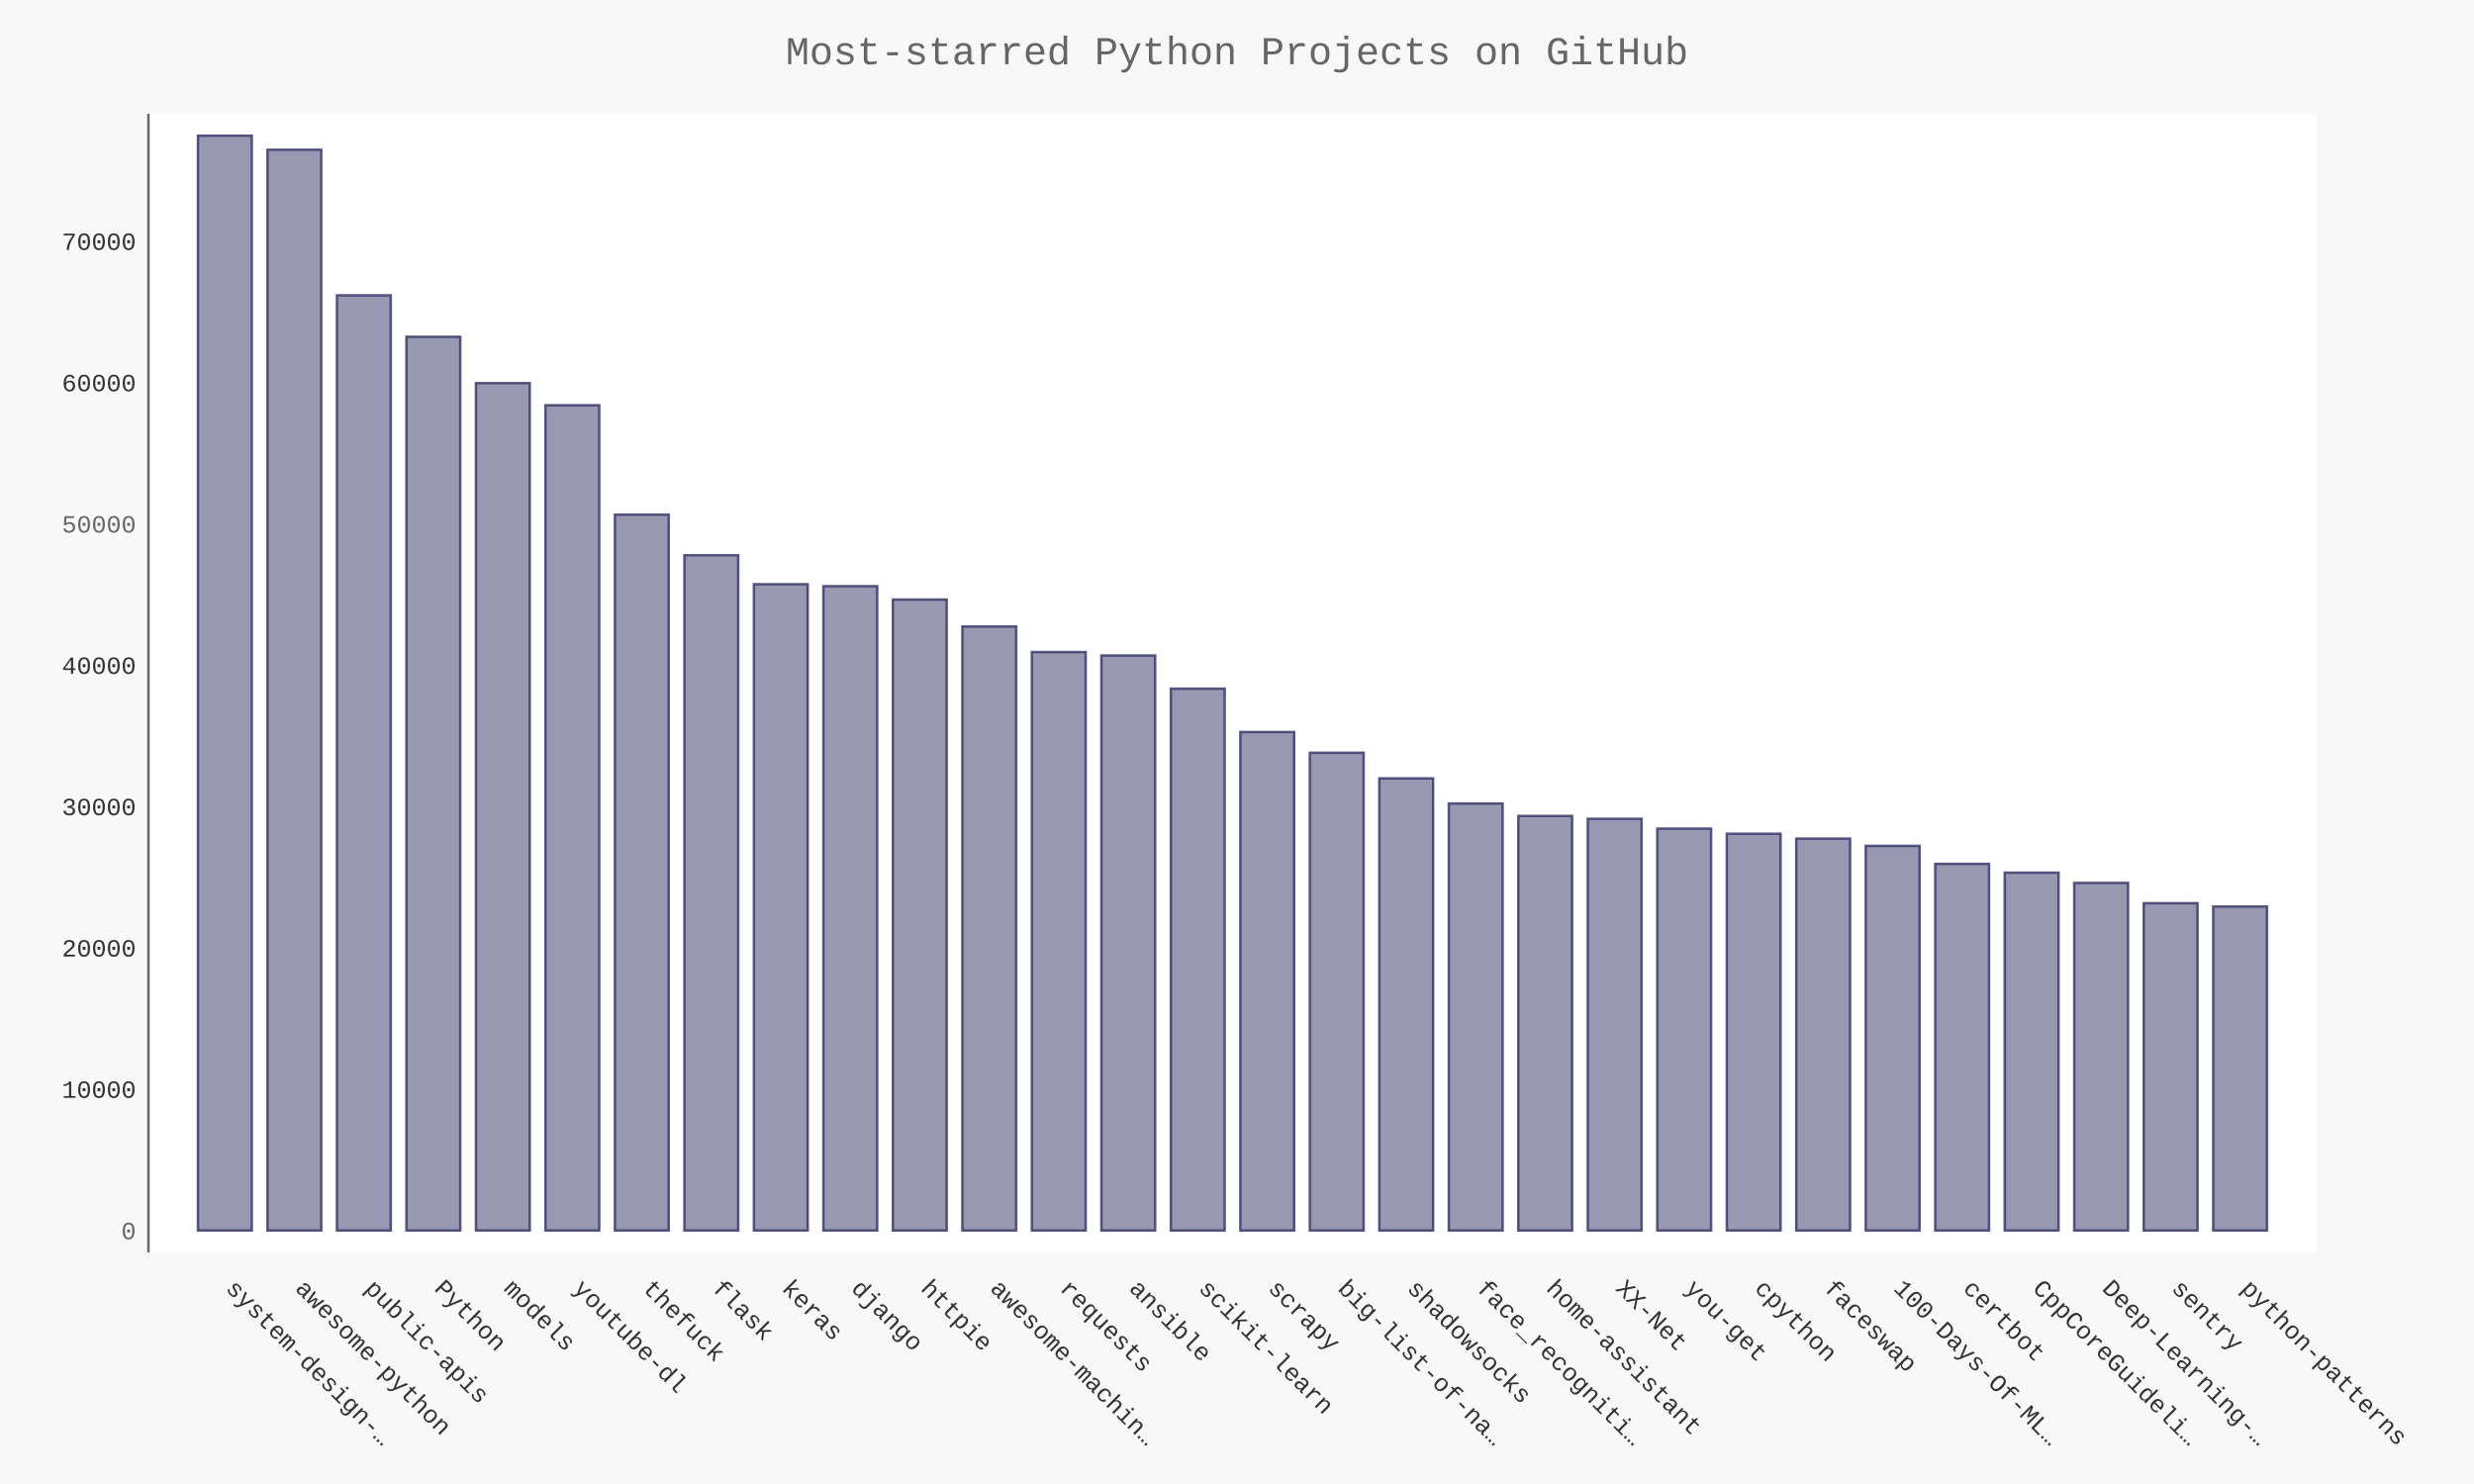
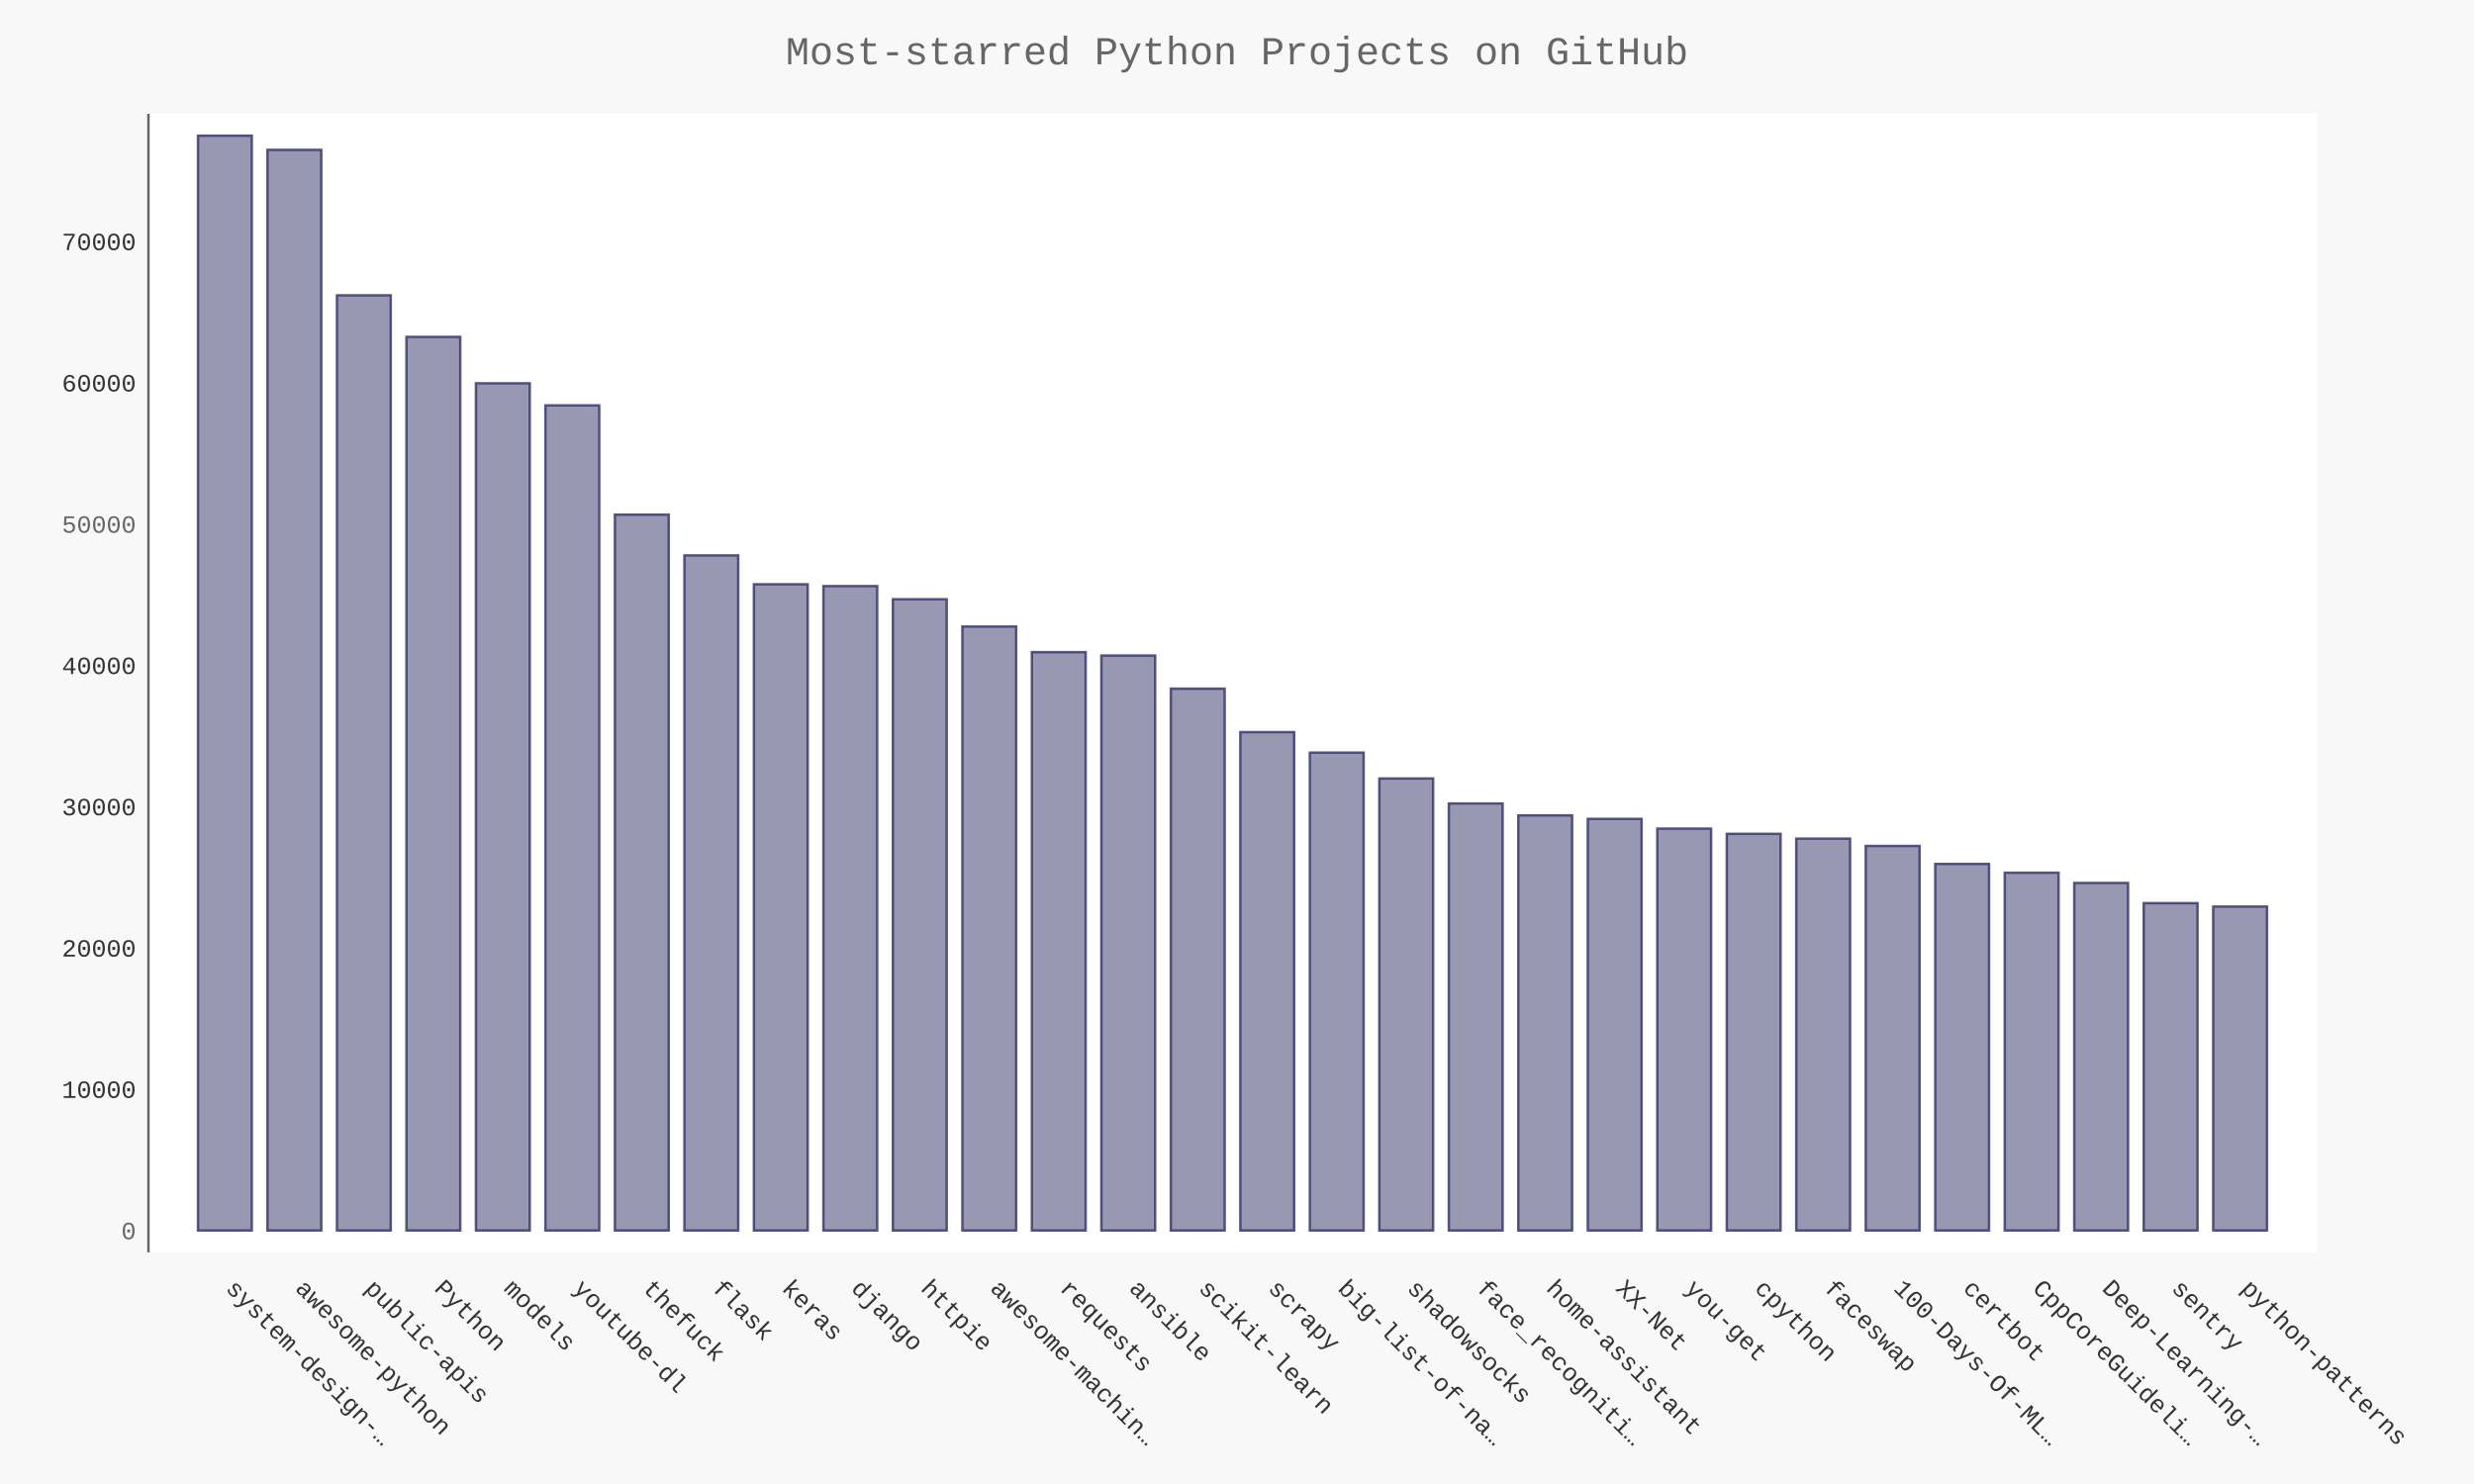
- <svg xmlns="http://www.w3.org/2000/svg" class="pygal-chart" id="chart-c53f7633-37c7-40cb-a01f-3a5f3f50c377" viewBox="0 0 1000 600">
+ <svg xmlns="http://www.w3.org/2000/svg" xmlns:xlink="http://www.w3.org/1999/xlink" class="pygal-chart" id="chart-963e5f42-e585-4c66-bba7-fd4d8d76c659" viewBox="0 0 1000 600">
  <defs>
-     <style type="text/css">#chart-c53f7633-37c7-40cb-a01f-3a5f3f50c377{-webkit-user-select:none;-webkit-font-smoothing:antialiased;font-family:Consolas,"Liberation Mono",Menlo,Courier,monospace}#chart-c53f7633-37c7-40cb-a01f-3a5f3f50c377 .title{font-family:Consolas,"Liberation Mono",Menlo,Courier,monospace;font-size:16px}#chart-c53f7633-37c7-40cb-a01f-3a5f3f50c377 .legends .legend text{font-family:Consolas,"Liberation Mono",Menlo,Courier,monospace;font-size:14px}#chart-c53f7633-37c7-40cb-a01f-3a5f3f50c377 .axis text{font-family:Consolas,"Liberation Mono",Menlo,Courier,monospace;font-size:10px}#chart-c53f7633-37c7-40cb-a01f-3a5f3f50c377 .axis text.major{font-family:Consolas,"Liberation Mono",Menlo,Courier,monospace;font-size:10px}#chart-c53f7633-37c7-40cb-a01f-3a5f3f50c377 .text-overlay text.value{font-family:Consolas,"Liberation Mono",Menlo,Courier,monospace;font-size:16px}#chart-c53f7633-37c7-40cb-a01f-3a5f3f50c377 .text-overlay text.label{font-family:Consolas,"Liberation Mono",Menlo,Courier,monospace;font-size:10px}#chart-c53f7633-37c7-40cb-a01f-3a5f3f50c377 .tooltip{font-family:Consolas,"Liberation Mono",Menlo,Courier,monospace;font-size:14px}#chart-c53f7633-37c7-40cb-a01f-3a5f3f50c377 text.no_data{font-family:Consolas,"Liberation Mono",Menlo,Courier,monospace;font-size:64px}
- #chart-c53f7633-37c7-40cb-a01f-3a5f3f50c377{background-color:#f8f8f8}#chart-c53f7633-37c7-40cb-a01f-3a5f3f50c377 path,#chart-c53f7633-37c7-40cb-a01f-3a5f3f50c377 line,#chart-c53f7633-37c7-40cb-a01f-3a5f3f50c377 rect,#chart-c53f7633-37c7-40cb-a01f-3a5f3f50c377 circle{-webkit-transition:250ms ease-in;-moz-transition:250ms ease-in;transition:250ms ease-in}#chart-c53f7633-37c7-40cb-a01f-3a5f3f50c377 .graph &gt; .background{fill:#f8f8f8}#chart-c53f7633-37c7-40cb-a01f-3a5f3f50c377 .plot &gt; .background{fill:#ffffff}#chart-c53f7633-37c7-40cb-a01f-3a5f3f50c377 .graph{fill:#333}#chart-c53f7633-37c7-40cb-a01f-3a5f3f50c377 text.no_data{fill:#666}#chart-c53f7633-37c7-40cb-a01f-3a5f3f50c377 .title{fill:#666}#chart-c53f7633-37c7-40cb-a01f-3a5f3f50c377 .legends .legend text{fill:#333}#chart-c53f7633-37c7-40cb-a01f-3a5f3f50c377 .legends .legend:hover text{fill:#666}#chart-c53f7633-37c7-40cb-a01f-3a5f3f50c377 .axis .line{stroke:#666}#chart-c53f7633-37c7-40cb-a01f-3a5f3f50c377 .axis .guide.line{stroke:rgba(0,0,0,0.5)}#chart-c53f7633-37c7-40cb-a01f-3a5f3f50c377 .axis .major.line{stroke:#333}#chart-c53f7633-37c7-40cb-a01f-3a5f3f50c377 .axis text.major{fill:#666}#chart-c53f7633-37c7-40cb-a01f-3a5f3f50c377 .axis.y .guides:hover .guide.line,#chart-c53f7633-37c7-40cb-a01f-3a5f3f50c377 .line-graph .axis.x .guides:hover .guide.line,#chart-c53f7633-37c7-40cb-a01f-3a5f3f50c377 .stackedline-graph .axis.x .guides:hover .guide.line,#chart-c53f7633-37c7-40cb-a01f-3a5f3f50c377 .xy-graph .axis.x .guides:hover .guide.line{stroke:#666}#chart-c53f7633-37c7-40cb-a01f-3a5f3f50c377 .axis .guides:hover text{fill:#666}#chart-c53f7633-37c7-40cb-a01f-3a5f3f50c377 .reactive{fill-opacity:.5;stroke-opacity:.8}#chart-c53f7633-37c7-40cb-a01f-3a5f3f50c377 .ci{stroke:#333}#chart-c53f7633-37c7-40cb-a01f-3a5f3f50c377 .reactive.active,#chart-c53f7633-37c7-40cb-a01f-3a5f3f50c377 .active .reactive{fill-opacity:.9;stroke-opacity:.9;stroke-width:4}#chart-c53f7633-37c7-40cb-a01f-3a5f3f50c377 .ci .reactive.active{stroke-width:1.5}#chart-c53f7633-37c7-40cb-a01f-3a5f3f50c377 .series text{fill:#666}#chart-c53f7633-37c7-40cb-a01f-3a5f3f50c377 .tooltip rect{fill:#ffffff;stroke:#666;-webkit-transition:opacity 250ms ease-in;-moz-transition:opacity 250ms ease-in;transition:opacity 250ms ease-in}#chart-c53f7633-37c7-40cb-a01f-3a5f3f50c377 .tooltip .label{fill:#333}#chart-c53f7633-37c7-40cb-a01f-3a5f3f50c377 .tooltip .label{fill:#333}#chart-c53f7633-37c7-40cb-a01f-3a5f3f50c377 .tooltip .legend{font-size:.8em;fill:rgba(0,0,0,0.5)}#chart-c53f7633-37c7-40cb-a01f-3a5f3f50c377 .tooltip .x_label{font-size:.6em;fill:#666}#chart-c53f7633-37c7-40cb-a01f-3a5f3f50c377 .tooltip .xlink{font-size:.5em;text-decoration:underline}#chart-c53f7633-37c7-40cb-a01f-3a5f3f50c377 .tooltip .value{font-size:1.5em}#chart-c53f7633-37c7-40cb-a01f-3a5f3f50c377 .bound{font-size:.5em}#chart-c53f7633-37c7-40cb-a01f-3a5f3f50c377 .max-value{font-size:.75em;fill:rgba(0,0,0,0.5)}#chart-c53f7633-37c7-40cb-a01f-3a5f3f50c377 .map-element{fill:#ffffff;stroke:rgba(0,0,0,0.5) !important}#chart-c53f7633-37c7-40cb-a01f-3a5f3f50c377 .map-element .reactive{fill-opacity:inherit;stroke-opacity:inherit}#chart-c53f7633-37c7-40cb-a01f-3a5f3f50c377 .color-0,#chart-c53f7633-37c7-40cb-a01f-3a5f3f50c377 .color-0 a:visited{stroke:#333366;fill:#333366}#chart-c53f7633-37c7-40cb-a01f-3a5f3f50c377 .text-overlay .color-0 text{fill:black}
- #chart-c53f7633-37c7-40cb-a01f-3a5f3f50c377 text.no_data{text-anchor:middle}#chart-c53f7633-37c7-40cb-a01f-3a5f3f50c377 .guide.line{fill:none}#chart-c53f7633-37c7-40cb-a01f-3a5f3f50c377 .centered{text-anchor:middle}#chart-c53f7633-37c7-40cb-a01f-3a5f3f50c377 .title{text-anchor:middle}#chart-c53f7633-37c7-40cb-a01f-3a5f3f50c377 .legends .legend text{fill-opacity:1}#chart-c53f7633-37c7-40cb-a01f-3a5f3f50c377 .axis.x text{text-anchor:middle}#chart-c53f7633-37c7-40cb-a01f-3a5f3f50c377 .axis.x:not(.web) text[transform]{text-anchor:start}#chart-c53f7633-37c7-40cb-a01f-3a5f3f50c377 .axis.x:not(.web) text[transform].backwards{text-anchor:end}#chart-c53f7633-37c7-40cb-a01f-3a5f3f50c377 .axis.y text{text-anchor:end}#chart-c53f7633-37c7-40cb-a01f-3a5f3f50c377 .axis.y text[transform].backwards{text-anchor:start}#chart-c53f7633-37c7-40cb-a01f-3a5f3f50c377 .axis.y2 text{text-anchor:start}#chart-c53f7633-37c7-40cb-a01f-3a5f3f50c377 .axis.y2 text[transform].backwards{text-anchor:end}#chart-c53f7633-37c7-40cb-a01f-3a5f3f50c377 .axis .guide.line{stroke-dasharray:4,4}#chart-c53f7633-37c7-40cb-a01f-3a5f3f50c377 .axis .major.guide.line{stroke-dasharray:6,6}#chart-c53f7633-37c7-40cb-a01f-3a5f3f50c377 .horizontal .axis.y .guide.line,#chart-c53f7633-37c7-40cb-a01f-3a5f3f50c377 .horizontal .axis.y2 .guide.line,#chart-c53f7633-37c7-40cb-a01f-3a5f3f50c377 .vertical .axis.x .guide.line{opacity:0}#chart-c53f7633-37c7-40cb-a01f-3a5f3f50c377 .horizontal .axis.always_show .guide.line,#chart-c53f7633-37c7-40cb-a01f-3a5f3f50c377 .vertical .axis.always_show .guide.line{opacity:1 !important}#chart-c53f7633-37c7-40cb-a01f-3a5f3f50c377 .axis.y .guides:hover .guide.line,#chart-c53f7633-37c7-40cb-a01f-3a5f3f50c377 .axis.y2 .guides:hover .guide.line,#chart-c53f7633-37c7-40cb-a01f-3a5f3f50c377 .axis.x .guides:hover .guide.line{opacity:1}#chart-c53f7633-37c7-40cb-a01f-3a5f3f50c377 .axis .guides:hover text{opacity:1}#chart-c53f7633-37c7-40cb-a01f-3a5f3f50c377 .nofill{fill:none}#chart-c53f7633-37c7-40cb-a01f-3a5f3f50c377 .subtle-fill{fill-opacity:.2}#chart-c53f7633-37c7-40cb-a01f-3a5f3f50c377 .dot{stroke-width:1px;fill-opacity:1}#chart-c53f7633-37c7-40cb-a01f-3a5f3f50c377 .dot.active{stroke-width:5px}#chart-c53f7633-37c7-40cb-a01f-3a5f3f50c377 .dot.negative{fill:transparent}#chart-c53f7633-37c7-40cb-a01f-3a5f3f50c377 text,#chart-c53f7633-37c7-40cb-a01f-3a5f3f50c377 tspan{stroke:none !important}#chart-c53f7633-37c7-40cb-a01f-3a5f3f50c377 .series text.active{opacity:1}#chart-c53f7633-37c7-40cb-a01f-3a5f3f50c377 .tooltip rect{fill-opacity:.95;stroke-width:.5}#chart-c53f7633-37c7-40cb-a01f-3a5f3f50c377 .tooltip text{fill-opacity:1}#chart-c53f7633-37c7-40cb-a01f-3a5f3f50c377 .showable{visibility:hidden}#chart-c53f7633-37c7-40cb-a01f-3a5f3f50c377 .showable.shown{visibility:visible}#chart-c53f7633-37c7-40cb-a01f-3a5f3f50c377 .gauge-background{fill:rgba(229,229,229,1);stroke:none}#chart-c53f7633-37c7-40cb-a01f-3a5f3f50c377 .bg-lines{stroke:#f8f8f8;stroke-width:2px}</style>
+     <style type="text/css">#chart-963e5f42-e585-4c66-bba7-fd4d8d76c659{-webkit-user-select:none;-webkit-font-smoothing:antialiased;font-family:Consolas,"Liberation Mono",Menlo,Courier,monospace}#chart-963e5f42-e585-4c66-bba7-fd4d8d76c659 .title{font-family:Consolas,"Liberation Mono",Menlo,Courier,monospace;font-size:16px}#chart-963e5f42-e585-4c66-bba7-fd4d8d76c659 .legends .legend text{font-family:Consolas,"Liberation Mono",Menlo,Courier,monospace;font-size:14px}#chart-963e5f42-e585-4c66-bba7-fd4d8d76c659 .axis text{font-family:Consolas,"Liberation Mono",Menlo,Courier,monospace;font-size:10px}#chart-963e5f42-e585-4c66-bba7-fd4d8d76c659 .axis text.major{font-family:Consolas,"Liberation Mono",Menlo,Courier,monospace;font-size:10px}#chart-963e5f42-e585-4c66-bba7-fd4d8d76c659 .text-overlay text.value{font-family:Consolas,"Liberation Mono",Menlo,Courier,monospace;font-size:16px}#chart-963e5f42-e585-4c66-bba7-fd4d8d76c659 .text-overlay text.label{font-family:Consolas,"Liberation Mono",Menlo,Courier,monospace;font-size:10px}#chart-963e5f42-e585-4c66-bba7-fd4d8d76c659 .tooltip{font-family:Consolas,"Liberation Mono",Menlo,Courier,monospace;font-size:14px}#chart-963e5f42-e585-4c66-bba7-fd4d8d76c659 text.no_data{font-family:Consolas,"Liberation Mono",Menlo,Courier,monospace;font-size:64px}
+ #chart-963e5f42-e585-4c66-bba7-fd4d8d76c659{background-color:#f8f8f8}#chart-963e5f42-e585-4c66-bba7-fd4d8d76c659 path,#chart-963e5f42-e585-4c66-bba7-fd4d8d76c659 line,#chart-963e5f42-e585-4c66-bba7-fd4d8d76c659 rect,#chart-963e5f42-e585-4c66-bba7-fd4d8d76c659 circle{-webkit-transition:250ms ease-in;-moz-transition:250ms ease-in;transition:250ms ease-in}#chart-963e5f42-e585-4c66-bba7-fd4d8d76c659 .graph &gt; .background{fill:#f8f8f8}#chart-963e5f42-e585-4c66-bba7-fd4d8d76c659 .plot &gt; .background{fill:#ffffff}#chart-963e5f42-e585-4c66-bba7-fd4d8d76c659 .graph{fill:#333}#chart-963e5f42-e585-4c66-bba7-fd4d8d76c659 text.no_data{fill:#666}#chart-963e5f42-e585-4c66-bba7-fd4d8d76c659 .title{fill:#666}#chart-963e5f42-e585-4c66-bba7-fd4d8d76c659 .legends .legend text{fill:#333}#chart-963e5f42-e585-4c66-bba7-fd4d8d76c659 .legends .legend:hover text{fill:#666}#chart-963e5f42-e585-4c66-bba7-fd4d8d76c659 .axis .line{stroke:#666}#chart-963e5f42-e585-4c66-bba7-fd4d8d76c659 .axis .guide.line{stroke:rgba(0,0,0,0.5)}#chart-963e5f42-e585-4c66-bba7-fd4d8d76c659 .axis .major.line{stroke:#333}#chart-963e5f42-e585-4c66-bba7-fd4d8d76c659 .axis text.major{fill:#666}#chart-963e5f42-e585-4c66-bba7-fd4d8d76c659 .axis.y .guides:hover .guide.line,#chart-963e5f42-e585-4c66-bba7-fd4d8d76c659 .line-graph .axis.x .guides:hover .guide.line,#chart-963e5f42-e585-4c66-bba7-fd4d8d76c659 .stackedline-graph .axis.x .guides:hover .guide.line,#chart-963e5f42-e585-4c66-bba7-fd4d8d76c659 .xy-graph .axis.x .guides:hover .guide.line{stroke:#666}#chart-963e5f42-e585-4c66-bba7-fd4d8d76c659 .axis .guides:hover text{fill:#666}#chart-963e5f42-e585-4c66-bba7-fd4d8d76c659 .reactive{fill-opacity:.5;stroke-opacity:.8}#chart-963e5f42-e585-4c66-bba7-fd4d8d76c659 .ci{stroke:#333}#chart-963e5f42-e585-4c66-bba7-fd4d8d76c659 .reactive.active,#chart-963e5f42-e585-4c66-bba7-fd4d8d76c659 .active .reactive{fill-opacity:.9;stroke-opacity:.9;stroke-width:4}#chart-963e5f42-e585-4c66-bba7-fd4d8d76c659 .ci .reactive.active{stroke-width:1.5}#chart-963e5f42-e585-4c66-bba7-fd4d8d76c659 .series text{fill:#666}#chart-963e5f42-e585-4c66-bba7-fd4d8d76c659 .tooltip rect{fill:#ffffff;stroke:#666;-webkit-transition:opacity 250ms ease-in;-moz-transition:opacity 250ms ease-in;transition:opacity 250ms ease-in}#chart-963e5f42-e585-4c66-bba7-fd4d8d76c659 .tooltip .label{fill:#333}#chart-963e5f42-e585-4c66-bba7-fd4d8d76c659 .tooltip .label{fill:#333}#chart-963e5f42-e585-4c66-bba7-fd4d8d76c659 .tooltip .legend{font-size:.8em;fill:rgba(0,0,0,0.5)}#chart-963e5f42-e585-4c66-bba7-fd4d8d76c659 .tooltip .x_label{font-size:.6em;fill:#666}#chart-963e5f42-e585-4c66-bba7-fd4d8d76c659 .tooltip .xlink{font-size:.5em;text-decoration:underline}#chart-963e5f42-e585-4c66-bba7-fd4d8d76c659 .tooltip .value{font-size:1.5em}#chart-963e5f42-e585-4c66-bba7-fd4d8d76c659 .bound{font-size:.5em}#chart-963e5f42-e585-4c66-bba7-fd4d8d76c659 .max-value{font-size:.75em;fill:rgba(0,0,0,0.5)}#chart-963e5f42-e585-4c66-bba7-fd4d8d76c659 .map-element{fill:#ffffff;stroke:rgba(0,0,0,0.5) !important}#chart-963e5f42-e585-4c66-bba7-fd4d8d76c659 .map-element .reactive{fill-opacity:inherit;stroke-opacity:inherit}#chart-963e5f42-e585-4c66-bba7-fd4d8d76c659 .color-0,#chart-963e5f42-e585-4c66-bba7-fd4d8d76c659 .color-0 a:visited{stroke:#333366;fill:#333366}#chart-963e5f42-e585-4c66-bba7-fd4d8d76c659 .text-overlay .color-0 text{fill:black}
+ #chart-963e5f42-e585-4c66-bba7-fd4d8d76c659 text.no_data{text-anchor:middle}#chart-963e5f42-e585-4c66-bba7-fd4d8d76c659 .guide.line{fill:none}#chart-963e5f42-e585-4c66-bba7-fd4d8d76c659 .centered{text-anchor:middle}#chart-963e5f42-e585-4c66-bba7-fd4d8d76c659 .title{text-anchor:middle}#chart-963e5f42-e585-4c66-bba7-fd4d8d76c659 .legends .legend text{fill-opacity:1}#chart-963e5f42-e585-4c66-bba7-fd4d8d76c659 .axis.x text{text-anchor:middle}#chart-963e5f42-e585-4c66-bba7-fd4d8d76c659 .axis.x:not(.web) text[transform]{text-anchor:start}#chart-963e5f42-e585-4c66-bba7-fd4d8d76c659 .axis.x:not(.web) text[transform].backwards{text-anchor:end}#chart-963e5f42-e585-4c66-bba7-fd4d8d76c659 .axis.y text{text-anchor:end}#chart-963e5f42-e585-4c66-bba7-fd4d8d76c659 .axis.y text[transform].backwards{text-anchor:start}#chart-963e5f42-e585-4c66-bba7-fd4d8d76c659 .axis.y2 text{text-anchor:start}#chart-963e5f42-e585-4c66-bba7-fd4d8d76c659 .axis.y2 text[transform].backwards{text-anchor:end}#chart-963e5f42-e585-4c66-bba7-fd4d8d76c659 .axis .guide.line{stroke-dasharray:4,4}#chart-963e5f42-e585-4c66-bba7-fd4d8d76c659 .axis .major.guide.line{stroke-dasharray:6,6}#chart-963e5f42-e585-4c66-bba7-fd4d8d76c659 .horizontal .axis.y .guide.line,#chart-963e5f42-e585-4c66-bba7-fd4d8d76c659 .horizontal .axis.y2 .guide.line,#chart-963e5f42-e585-4c66-bba7-fd4d8d76c659 .vertical .axis.x .guide.line{opacity:0}#chart-963e5f42-e585-4c66-bba7-fd4d8d76c659 .horizontal .axis.always_show .guide.line,#chart-963e5f42-e585-4c66-bba7-fd4d8d76c659 .vertical .axis.always_show .guide.line{opacity:1 !important}#chart-963e5f42-e585-4c66-bba7-fd4d8d76c659 .axis.y .guides:hover .guide.line,#chart-963e5f42-e585-4c66-bba7-fd4d8d76c659 .axis.y2 .guides:hover .guide.line,#chart-963e5f42-e585-4c66-bba7-fd4d8d76c659 .axis.x .guides:hover .guide.line{opacity:1}#chart-963e5f42-e585-4c66-bba7-fd4d8d76c659 .axis .guides:hover text{opacity:1}#chart-963e5f42-e585-4c66-bba7-fd4d8d76c659 .nofill{fill:none}#chart-963e5f42-e585-4c66-bba7-fd4d8d76c659 .subtle-fill{fill-opacity:.2}#chart-963e5f42-e585-4c66-bba7-fd4d8d76c659 .dot{stroke-width:1px;fill-opacity:1}#chart-963e5f42-e585-4c66-bba7-fd4d8d76c659 .dot.active{stroke-width:5px}#chart-963e5f42-e585-4c66-bba7-fd4d8d76c659 .dot.negative{fill:transparent}#chart-963e5f42-e585-4c66-bba7-fd4d8d76c659 text,#chart-963e5f42-e585-4c66-bba7-fd4d8d76c659 tspan{stroke:none !important}#chart-963e5f42-e585-4c66-bba7-fd4d8d76c659 .series text.active{opacity:1}#chart-963e5f42-e585-4c66-bba7-fd4d8d76c659 .tooltip rect{fill-opacity:.95;stroke-width:.5}#chart-963e5f42-e585-4c66-bba7-fd4d8d76c659 .tooltip text{fill-opacity:1}#chart-963e5f42-e585-4c66-bba7-fd4d8d76c659 .showable{visibility:hidden}#chart-963e5f42-e585-4c66-bba7-fd4d8d76c659 .showable.shown{visibility:visible}#chart-963e5f42-e585-4c66-bba7-fd4d8d76c659 .gauge-background{fill:rgba(229,229,229,1);stroke:none}#chart-963e5f42-e585-4c66-bba7-fd4d8d76c659 .bg-lines{stroke:#f8f8f8;stroke-width:2px}</style>
  </defs>
  <g class="graph bar-graph vertical">
    <rect class="background" height="600" width="1000" x="0" y="0" />
    <g class="plot" transform="translate(60, 46)">
      <rect class="background" height="460.36" width="876.36" x="0" y="0" />
      <g class="axis y">
        <g class="guides">
          <text class="major" x="-5" y="455.007">0</text>
        </g>
        <g class="guides">
-           <text class="" x="-5" y="397.869">10000</text>
-         </g>
-         <g class="guides">
-           <text class="" x="-5" y="340.731">20000</text>
-         </g>
-         <g class="guides">
-           <text class="" x="-5" y="283.593">30000</text>
-         </g>
-         <g class="guides">
-           <text class="" x="-5" y="226.455">40000</text>
-         </g>
-         <g class="guides">
-           <text class="major" x="-5" y="169.317">50000</text>
-         </g>
-         <g class="guides">
-           <text class="" x="-5" y="112.179">60000</text>
-         </g>
-         <g class="guides">
-           <text class="" x="-5" y="55.041">70000</text>
+           <text class="" x="-5" y="397.882">10000</text>
+         </g>
+         <g class="guides">
+           <text class="" x="-5" y="340.756">20000</text>
+         </g>
+         <g class="guides">
+           <text class="" x="-5" y="283.631">30000</text>
+         </g>
+         <g class="guides">
+           <text class="" x="-5" y="226.505">40000</text>
+         </g>
+         <g class="guides">
+           <text class="major" x="-5" y="169.38">50000</text>
+         </g>
+         <g class="guides">
+           <text class="" x="-5" y="112.254">60000</text>
+         </g>
+         <g class="guides">
+           <text class="" x="-5" y="55.129">70000</text>
        </g>
      </g>
      <g class="axis x">
        <path class="line" d="M0 0 v460.36" />
        <g class="guides">
          <path class="guide line" d="M30.897 0 v460.36" />
          <text class="" transform="rotate(45 30.89732 475.3604)" x="30.897" y="475.36">system-design-…</text>
        </g>
        <g class="guides">
          <path class="guide line" d="M58.986 0 v460.36" />
          <text class="" transform="rotate(45 58.9858 475.3604)" x="58.986" y="475.36">awesome-python</text>
        </g>
        <g class="guides">
          <path class="guide line" d="M87.074 0 v460.36" />
          <text class="" transform="rotate(45 87.07427 475.3604)" x="87.074" y="475.36">public-apis</text>
        </g>
        <g class="guides">
          <path class="guide line" d="M115.163 0 v460.36" />
          <text class="" transform="rotate(45 115.1627 475.3604)" x="115.163" y="475.36">Python</text>
        </g>
        <g class="guides">
          <path class="guide line" d="M143.251 0 v460.36" />
          <text class="" transform="rotate(45 143.2512 475.3604)" x="143.251" y="475.36">models</text>
        </g>
        <g class="guides">
          <path class="guide line" d="M171.34 0 v460.36" />
          <text class="" transform="rotate(45 171.3397 475.3604)" x="171.34" y="475.36">youtube-dl</text>
        </g>
        <g class="guides">
          <path class="guide line" d="M199.428 0 v460.36" />
          <text class="" transform="rotate(45 199.4282 475.3604)" x="199.428" y="475.36">thefuck</text>
        </g>
        <g class="guides">
          <path class="guide line" d="M227.517 0 v460.36" />
          <text class="" transform="rotate(45 227.5166 475.3604)" x="227.517" y="475.36">flask</text>
        </g>
        <g class="guides">
          <path class="guide line" d="M255.605 0 v460.36" />
          <text class="" transform="rotate(45 255.6051 475.3604)" x="255.605" y="475.36">keras</text>
        </g>
        <g class="guides">
          <path class="guide line" d="M283.694 0 v460.36" />
          <text class="" transform="rotate(45 283.6936 475.3604)" x="283.694" y="475.36">django</text>
        </g>
        <g class="guides">
          <path class="guide line" d="M311.782 0 v460.36" />
          <text class="" transform="rotate(45 311.7821 475.3604)" x="311.782" y="475.36">httpie</text>
        </g>
        <g class="guides">
          <path class="guide line" d="M339.871 0 v460.36" />
          <text class="" transform="rotate(45 339.8705 475.3604)" x="339.871" y="475.36">awesome-machin…</text>
        </g>
        <g class="guides">
          <path class="guide line" d="M367.959 0 v460.36" />
          <text class="" transform="rotate(45 367.959 475.3604)" x="367.959" y="475.36">requests</text>
        </g>
        <g class="guides">
          <path class="guide line" d="M396.047 0 v460.36" />
          <text class="" transform="rotate(45 396.0475 475.3604)" x="396.047" y="475.36">ansible</text>
        </g>
        <g class="guides">
          <path class="guide line" d="M424.136 0 v460.36" />
          <text class="" transform="rotate(45 424.136 475.3604)" x="424.136" y="475.36">scikit-learn</text>
        </g>
        <g class="guides">
          <path class="guide line" d="M452.224 0 v460.36" />
          <text class="" transform="rotate(45 452.2244 475.3604)" x="452.224" y="475.36">scrapy</text>
        </g>
        <g class="guides">
          <path class="guide line" d="M480.313 0 v460.36" />
          <text class="" transform="rotate(45 480.3129 475.3604)" x="480.313" y="475.36">big-list-of-na…</text>
        </g>
        <g class="guides">
          <path class="guide line" d="M508.401 0 v460.36" />
          <text class="" transform="rotate(45 508.4014 475.3604)" x="508.401" y="475.36">shadowsocks</text>
        </g>
        <g class="guides">
          <path class="guide line" d="M536.49 0 v460.36" />
          <text class="" transform="rotate(45 536.4899 475.3604)" x="536.49" y="475.36">face_recogniti…</text>
        </g>
        <g class="guides">
          <path class="guide line" d="M564.578 0 v460.36" />
          <text class="" transform="rotate(45 564.5783 475.3604)" x="564.578" y="475.36">home-assistant</text>
        </g>
        <g class="guides">
          <path class="guide line" d="M592.667 0 v460.36" />
          <text class="" transform="rotate(45 592.6668 475.3604)" x="592.667" y="475.36">XX-Net</text>
        </g>
        <g class="guides">
          <path class="guide line" d="M620.755 0 v460.36" />
          <text class="" transform="rotate(45 620.7553 475.3604)" x="620.755" y="475.36">you-get</text>
        </g>
        <g class="guides">
          <path class="guide line" d="M648.844 0 v460.36" />
          <text class="" transform="rotate(45 648.8438 475.3604)" x="648.844" y="475.36">cpython</text>
        </g>
        <g class="guides">
          <path class="guide line" d="M676.932 0 v460.36" />
          <text class="" transform="rotate(45 676.9322 475.3604)" x="676.932" y="475.36">faceswap</text>
        </g>
        <g class="guides">
          <path class="guide line" d="M705.021 0 v460.36" />
          <text class="" transform="rotate(45 705.0207 475.3604)" x="705.021" y="475.36">100-Days-Of-ML…</text>
        </g>
        <g class="guides">
          <path class="guide line" d="M733.109 0 v460.36" />
          <text class="" transform="rotate(45 733.1092 475.3604)" x="733.109" y="475.36">certbot</text>
        </g>
        <g class="guides">
          <path class="guide line" d="M761.198 0 v460.36" />
          <text class="" transform="rotate(45 761.1976 475.3604)" x="761.198" y="475.36">CppCoreGuideli…</text>
        </g>
        <g class="guides">
          <path class="guide line" d="M789.286 0 v460.36" />
          <text class="" transform="rotate(45 789.2861 475.3604)" x="789.286" y="475.36">Deep-Learning-…</text>
        </g>
        <g class="guides">
          <path class="guide line" d="M817.375 0 v460.36" />
          <text class="" transform="rotate(45 817.3746 475.3604)" x="817.375" y="475.36">sentry</text>
        </g>
        <g class="guides">
          <path class="guide line" d="M845.463 0 v460.36" />
          <text class="" transform="rotate(45 845.4631 475.3604)" x="845.463" y="475.36">python-patterns</text>
        </g>
      </g>
      <g class="series serie-0 color-0">
        <g class="bars">
          <g class="bar">
-             <rect class="rect reactive tooltip-trigger" height="442.654" rx="0" ry="0" width="21.752" x="20.021" y="8.853" />
-           </g>
-           <g class="bar">
-             <rect class="rect reactive tooltip-trigger" height="436.963" rx="0" ry="0" width="21.752" x="48.11" y="14.544" />
-           </g>
-           <g class="bar">
-             <rect class="rect reactive tooltip-trigger" height="378.1" rx="0" ry="0" width="21.752" x="76.198" y="73.408" />
-           </g>
-           <g class="bar">
-             <rect class="rect reactive tooltip-trigger" height="361.341" rx="0" ry="0" width="21.752" x="104.287" y="90.166" />
-           </g>
-           <g class="bar">
-             <rect class="rect reactive tooltip-trigger" height="342.6" rx="0" ry="0" width="21.752" x="132.375" y="108.908" />
-           </g>
-           <g class="bar">
-             <rect class="rect reactive tooltip-trigger" height="333.663" rx="0" ry="0" width="21.752" x="160.464" y="117.844" />
-           </g>
-           <g class="bar">
-             <rect class="rect reactive tooltip-trigger" height="289.421" rx="0" ry="0" width="21.752" x="188.552" y="162.086" />
-           </g>
-           <g class="bar">
-             <rect class="rect reactive tooltip-trigger" height="273.023" rx="0" ry="0" width="21.752" x="216.641" y="178.485" />
-           </g>
-           <g class="bar">
-             <rect class="rect reactive tooltip-trigger" height="261.304" rx="0" ry="0" width="21.752" x="244.729" y="190.204" />
-           </g>
-           <g class="bar">
-             <rect class="rect reactive tooltip-trigger" height="260.51" rx="0" ry="0" width="21.752" x="272.818" y="190.998" />
-           </g>
-           <g class="bar">
-             <rect class="rect reactive tooltip-trigger" height="255.099" rx="0" ry="0" width="21.752" x="300.906" y="196.409" />
-           </g>
-           <g class="bar">
-             <rect class="rect reactive tooltip-trigger" height="244.208" rx="0" ry="0" width="21.752" x="328.995" y="207.299" />
-           </g>
-           <g class="bar">
-             <rect class="rect reactive tooltip-trigger" height="233.877" rx="0" ry="0" width="21.752" x="357.083" y="217.63" />
-           </g>
-           <g class="bar">
-             <rect class="rect reactive tooltip-trigger" height="232.478" rx="0" ry="0" width="21.752" x="385.172" y="219.03" />
-           </g>
-           <g class="bar">
-             <rect class="rect reactive tooltip-trigger" height="219.073" rx="0" ry="0" width="21.752" x="413.26" y="232.434" />
-           </g>
-           <g class="bar">
-             <rect class="rect reactive tooltip-trigger" height="201.549" rx="0" ry="0" width="21.752" x="441.349" y="249.959" />
-           </g>
-           <g class="bar">
-             <rect class="rect reactive tooltip-trigger" height="193.172" rx="0" ry="0" width="21.752" x="469.437" y="258.335" />
-           </g>
-           <g class="bar">
-             <rect class="rect reactive tooltip-trigger" height="182.796" rx="0" ry="0" width="21.752" x="497.526" y="268.711" />
-           </g>
-           <g class="bar">
-             <rect class="rect reactive tooltip-trigger" height="172.648" rx="0" ry="0" width="21.752" x="525.614" y="278.859" />
-           </g>
-           <g class="bar">
-             <rect class="rect reactive tooltip-trigger" height="167.62" rx="0" ry="0" width="21.752" x="553.702" y="283.887" />
-           </g>
-           <g class="bar">
-             <rect class="rect reactive tooltip-trigger" height="166.46" rx="0" ry="0" width="21.752" x="581.791" y="285.047" />
-           </g>
-           <g class="bar">
-             <rect class="rect reactive tooltip-trigger" height="162.495" rx="0" ry="0" width="21.752" x="609.879" y="289.012" />
-           </g>
-           <g class="bar">
-             <rect class="rect reactive tooltip-trigger" height="160.427" rx="0" ry="0" width="21.752" x="637.968" y="291.081" />
-           </g>
-           <g class="bar">
-             <rect class="rect reactive tooltip-trigger" height="158.461" rx="0" ry="0" width="21.752" x="666.056" y="293.046" />
-           </g>
-           <g class="bar">
-             <rect class="rect reactive tooltip-trigger" height="155.518" rx="0" ry="0" width="21.752" x="694.145" y="295.989" />
-           </g>
-           <g class="bar">
-             <rect class="rect reactive tooltip-trigger" height="148.239" rx="0" ry="0" width="21.752" x="722.233" y="303.268" />
-           </g>
-           <g class="bar">
-             <rect class="rect reactive tooltip-trigger" height="144.685" rx="0" ry="0" width="21.752" x="750.322" y="306.822" />
-           </g>
-           <g class="bar">
-             <rect class="rect reactive tooltip-trigger" height="140.542" rx="0" ry="0" width="21.752" x="778.41" y="310.965" />
-           </g>
-           <g class="bar">
-             <rect class="rect reactive tooltip-trigger" height="132.343" rx="0" ry="0" width="21.752" x="806.499" y="319.164" />
-           </g>
-           <g class="bar">
-             <rect class="rect reactive tooltip-trigger" height="130.989" rx="0" ry="0" width="21.752" x="834.587" y="320.518" />
+             <a target="_blank" xlink:href="https://github.com/donnemartin/system-design-primer">
+               <rect class="rect reactive tooltip-trigger" height="442.654" rx="0" ry="0" width="21.752" x="20.021" y="8.853" />
+             </a>
+           </g>
+           <g class="bar">
+             <a target="_blank" xlink:href="https://github.com/vinta/awesome-python">
+               <rect class="rect reactive tooltip-trigger" height="436.925" rx="0" ry="0" width="21.752" x="48.11" y="14.583" />
+             </a>
+           </g>
+           <g class="bar">
+             <a target="_blank" xlink:href="https://github.com/public-apis/public-apis">
+               <rect class="rect reactive tooltip-trigger" height="378.108" rx="0" ry="0" width="21.752" x="76.198" y="73.399" />
+             </a>
+           </g>
+           <g class="bar">
+             <a target="_blank" xlink:href="https://github.com/TheAlgorithms/Python">
+               <rect class="rect reactive tooltip-trigger" height="361.302" rx="0" ry="0" width="21.752" x="104.287" y="90.206" />
+             </a>
+           </g>
+           <g class="bar">
+             <a target="_blank" xlink:href="https://github.com/tensorflow/models">
+               <rect class="rect reactive tooltip-trigger" height="342.536" rx="0" ry="0" width="21.752" x="132.375" y="108.971" />
+             </a>
+           </g>
+           <g class="bar">
+             <a target="_blank" xlink:href="https://github.com/ytdl-org/youtube-dl">
+               <rect class="rect reactive tooltip-trigger" height="333.613" rx="0" ry="0" width="21.752" x="160.464" y="117.894" />
+             </a>
+           </g>
+           <g class="bar">
+             <a target="_blank" xlink:href="https://github.com/nvbn/thefuck">
+               <rect class="rect reactive tooltip-trigger" height="289.438" rx="0" ry="0" width="21.752" x="188.552" y="162.069" />
+             </a>
+           </g>
+           <g class="bar">
+             <a target="_blank" xlink:href="https://github.com/pallets/flask">
+               <rect class="rect reactive tooltip-trigger" height="272.951" rx="0" ry="0" width="21.752" x="216.641" y="178.556" />
+             </a>
+           </g>
+           <g class="bar">
+             <a target="_blank" xlink:href="https://github.com/keras-team/keras">
+               <rect class="rect reactive tooltip-trigger" height="261.275" rx="0" ry="0" width="21.752" x="244.729" y="190.232" />
+             </a>
+           </g>
+           <g class="bar">
+             <a target="_blank" xlink:href="https://github.com/django/django">
+               <rect class="rect reactive tooltip-trigger" height="260.538" rx="0" ry="0" width="21.752" x="272.818" y="190.969" />
+             </a>
+           </g>
+           <g class="bar">
+             <a target="_blank" xlink:href="https://github.com/jakubroztocil/httpie">
+               <rect class="rect reactive tooltip-trigger" height="255.225" rx="0" ry="0" width="21.752" x="300.906" y="196.282" />
+             </a>
+           </g>
+           <g class="bar">
+             <a target="_blank" xlink:href="https://github.com/josephmisiti/awesome-machine-learning">
+               <rect class="rect reactive tooltip-trigger" height="244.189" rx="0" ry="0" width="21.752" x="328.995" y="207.319" />
+             </a>
+           </g>
+           <g class="bar">
+             <a target="_blank" xlink:href="https://github.com/psf/requests">
+               <rect class="rect reactive tooltip-trigger" height="233.843" rx="0" ry="0" width="21.752" x="357.083" y="217.664" />
+             </a>
+           </g>
+           <g class="bar">
+             <a target="_blank" xlink:href="https://github.com/ansible/ansible">
+               <rect class="rect reactive tooltip-trigger" height="232.461" rx="0" ry="0" width="21.752" x="385.172" y="219.046" />
+             </a>
+           </g>
+           <g class="bar">
+             <a target="_blank" xlink:href="https://github.com/scikit-learn/scikit-learn">
+               <rect class="rect reactive tooltip-trigger" height="219.071" rx="0" ry="0" width="21.752" x="413.26" y="232.437" />
+             </a>
+           </g>
+           <g class="bar">
+             <a target="_blank" xlink:href="https://github.com/scrapy/scrapy">
+               <rect class="rect reactive tooltip-trigger" height="201.51" rx="0" ry="0" width="21.752" x="441.349" y="249.997" />
+             </a>
+           </g>
+           <g class="bar">
+             <a target="_blank" xlink:href="https://github.com/minimaxir/big-list-of-naughty-strings">
+               <rect class="rect reactive tooltip-trigger" height="193.216" rx="0" ry="0" width="21.752" x="469.437" y="258.292" />
+             </a>
+           </g>
+           <g class="bar">
+             <a target="_blank" xlink:href="https://github.com/shadowsocks/shadowsocks">
+               <rect class="rect reactive tooltip-trigger" height="182.762" rx="0" ry="0" width="21.752" x="497.526" y="268.746" />
+             </a>
+           </g>
+           <g class="bar">
+             <a target="_blank" xlink:href="https://github.com/ageitgey/face_recognition">
+               <rect class="rect reactive tooltip-trigger" height="172.65" rx="0" ry="0" width="21.752" x="525.614" y="278.857" />
+             </a>
+           </g>
+           <g class="bar">
+             <a target="_blank" xlink:href="https://github.com/home-assistant/home-assistant">
+               <rect class="rect reactive tooltip-trigger" height="167.846" rx="0" ry="0" width="21.752" x="553.702" y="283.661" />
+             </a>
+           </g>
+           <g class="bar">
+             <a target="_blank" xlink:href="https://github.com/XX-net/XX-Net">
+               <rect class="rect reactive tooltip-trigger" height="166.429" rx="0" ry="0" width="21.752" x="581.791" y="285.078" />
+             </a>
+           </g>
+           <g class="bar">
+             <a target="_blank" xlink:href="https://github.com/soimort/you-get">
+               <rect class="rect reactive tooltip-trigger" height="162.488" rx="0" ry="0" width="21.752" x="609.879" y="289.019" />
+             </a>
+           </g>
+           <g class="bar">
+             <a target="_blank" xlink:href="https://github.com/python/cpython">
+               <rect class="rect reactive tooltip-trigger" height="160.391" rx="0" ry="0" width="21.752" x="637.968" y="291.116" />
+             </a>
+           </g>
+           <g class="bar">
+             <a target="_blank" xlink:href="https://github.com/deepfakes/faceswap">
+               <rect class="rect reactive tooltip-trigger" height="158.449" rx="0" ry="0" width="21.752" x="666.056" y="293.058" />
+             </a>
+           </g>
+           <g class="bar">
+             <a target="_blank" xlink:href="https://github.com/Avik-Jain/100-Days-Of-ML-Code">
+               <rect class="rect reactive tooltip-trigger" height="155.49" rx="0" ry="0" width="21.752" x="694.145" y="296.017" />
+             </a>
+           </g>
+           <g class="bar">
+             <a target="_blank" xlink:href="https://github.com/certbot/certbot">
+               <rect class="rect reactive tooltip-trigger" height="148.206" rx="0" ry="0" width="21.752" x="722.233" y="303.301" />
+             </a>
+           </g>
+           <g class="bar">
+             <a target="_blank" xlink:href="https://github.com/isocpp/CppCoreGuidelines">
+               <rect class="rect reactive tooltip-trigger" height="144.665" rx="0" ry="0" width="21.752" x="750.322" y="306.843" />
+             </a>
+           </g>
+           <g class="bar">
+             <a target="_blank" xlink:href="https://github.com/floodsung/Deep-Learning-Papers-Reading-Roadmap">
+               <rect class="rect reactive tooltip-trigger" height="140.517" rx="0" ry="0" width="21.752" x="778.41" y="310.99" />
+             </a>
+           </g>
+           <g class="bar">
+             <a target="_blank" xlink:href="https://github.com/getsentry/sentry">
+               <rect class="rect reactive tooltip-trigger" height="132.366" rx="0" ry="0" width="21.752" x="806.499" y="319.142" />
+             </a>
+           </g>
+           <g class="bar">
+             <a target="_blank" xlink:href="https://github.com/faif/python-patterns">
+               <rect class="rect reactive tooltip-trigger" height="130.966" rx="0" ry="0" width="21.752" x="834.587" y="320.541" />
+             </a>
          </g>
        </g>
      </g>
    </g>
    <g class="titles">
      <text class="title plot_title" x="500.0" y="26">Most-starred Python Projects on GitHub</text>
    </g>
    <g class="plot overlay" transform="translate(60, 46)">
      <g class="series serie-0 color-0" />
    </g>
    <g class="plot text-overlay" transform="translate(60, 46)">
      <g class="series serie-0 color-0" />
    </g>
    <g class="plot tooltip-overlay" transform="translate(60, 46)">
      <g class="tooltip" style="opacity: 0" transform="translate(0 0)">
        <rect class="tooltip-box" height="0" rx="0" ry="0" width="0" />
        <g class="text" />
      </g>
    </g>
  </g>
</svg>
